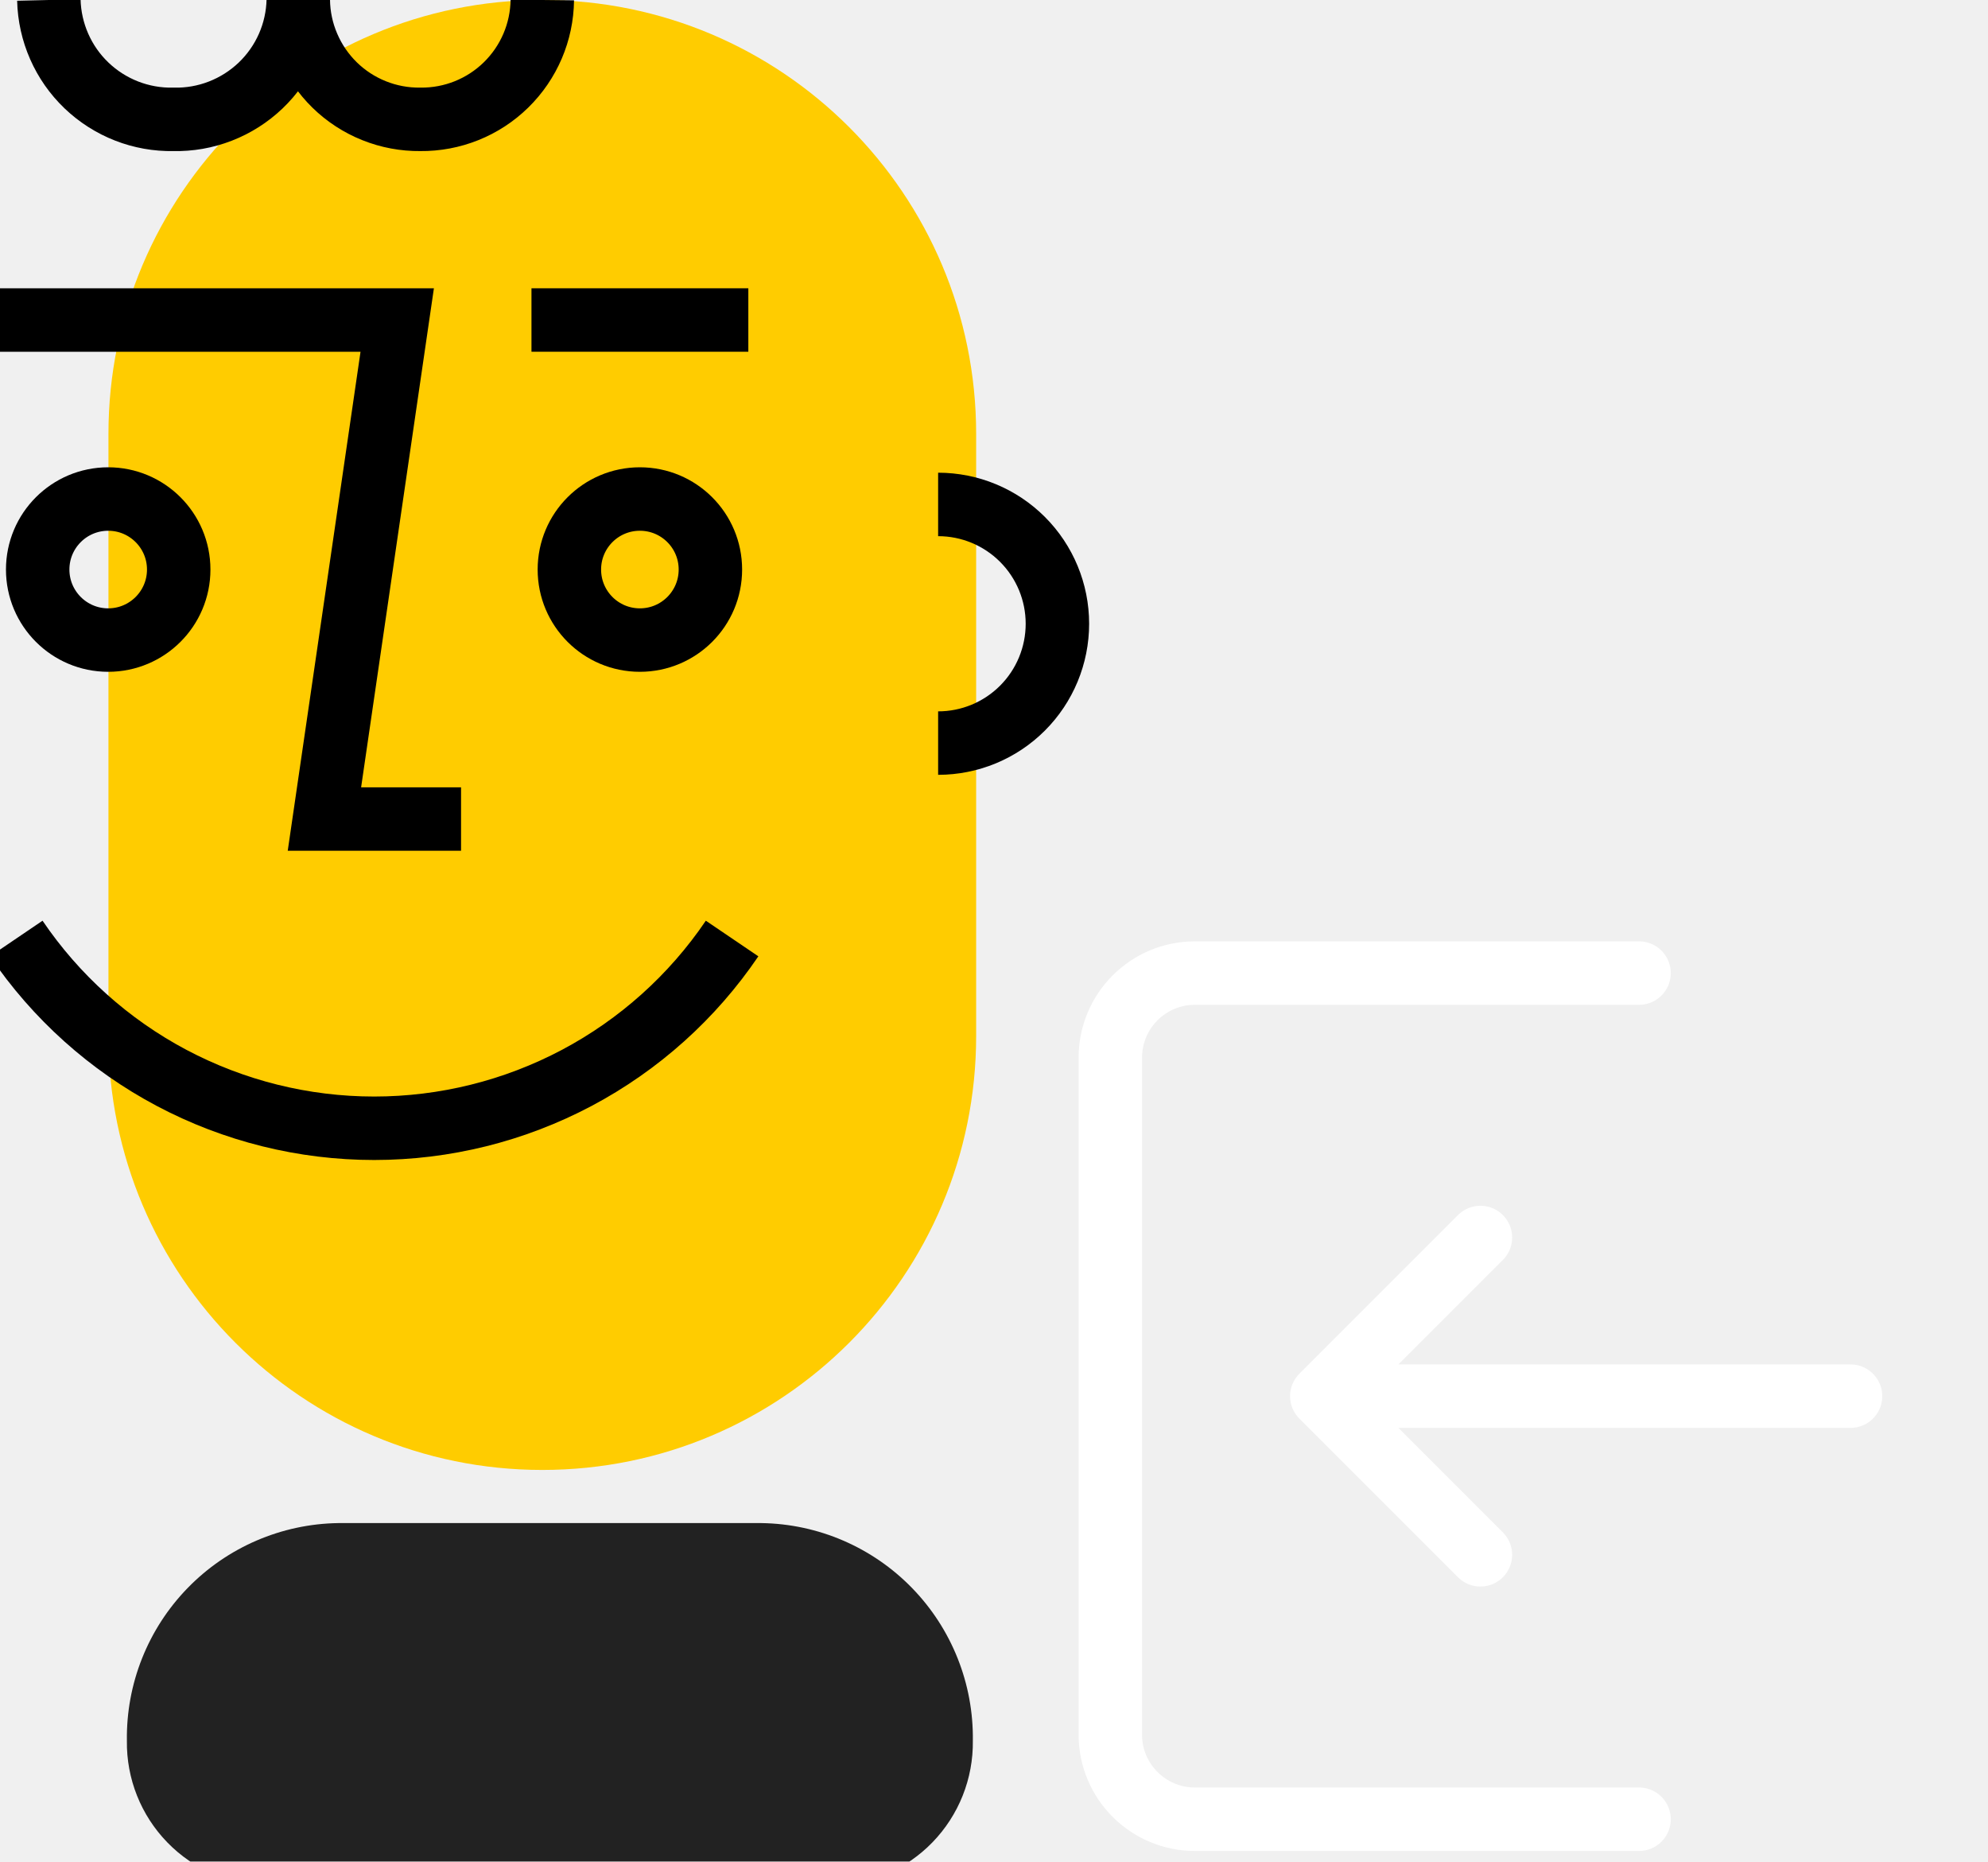
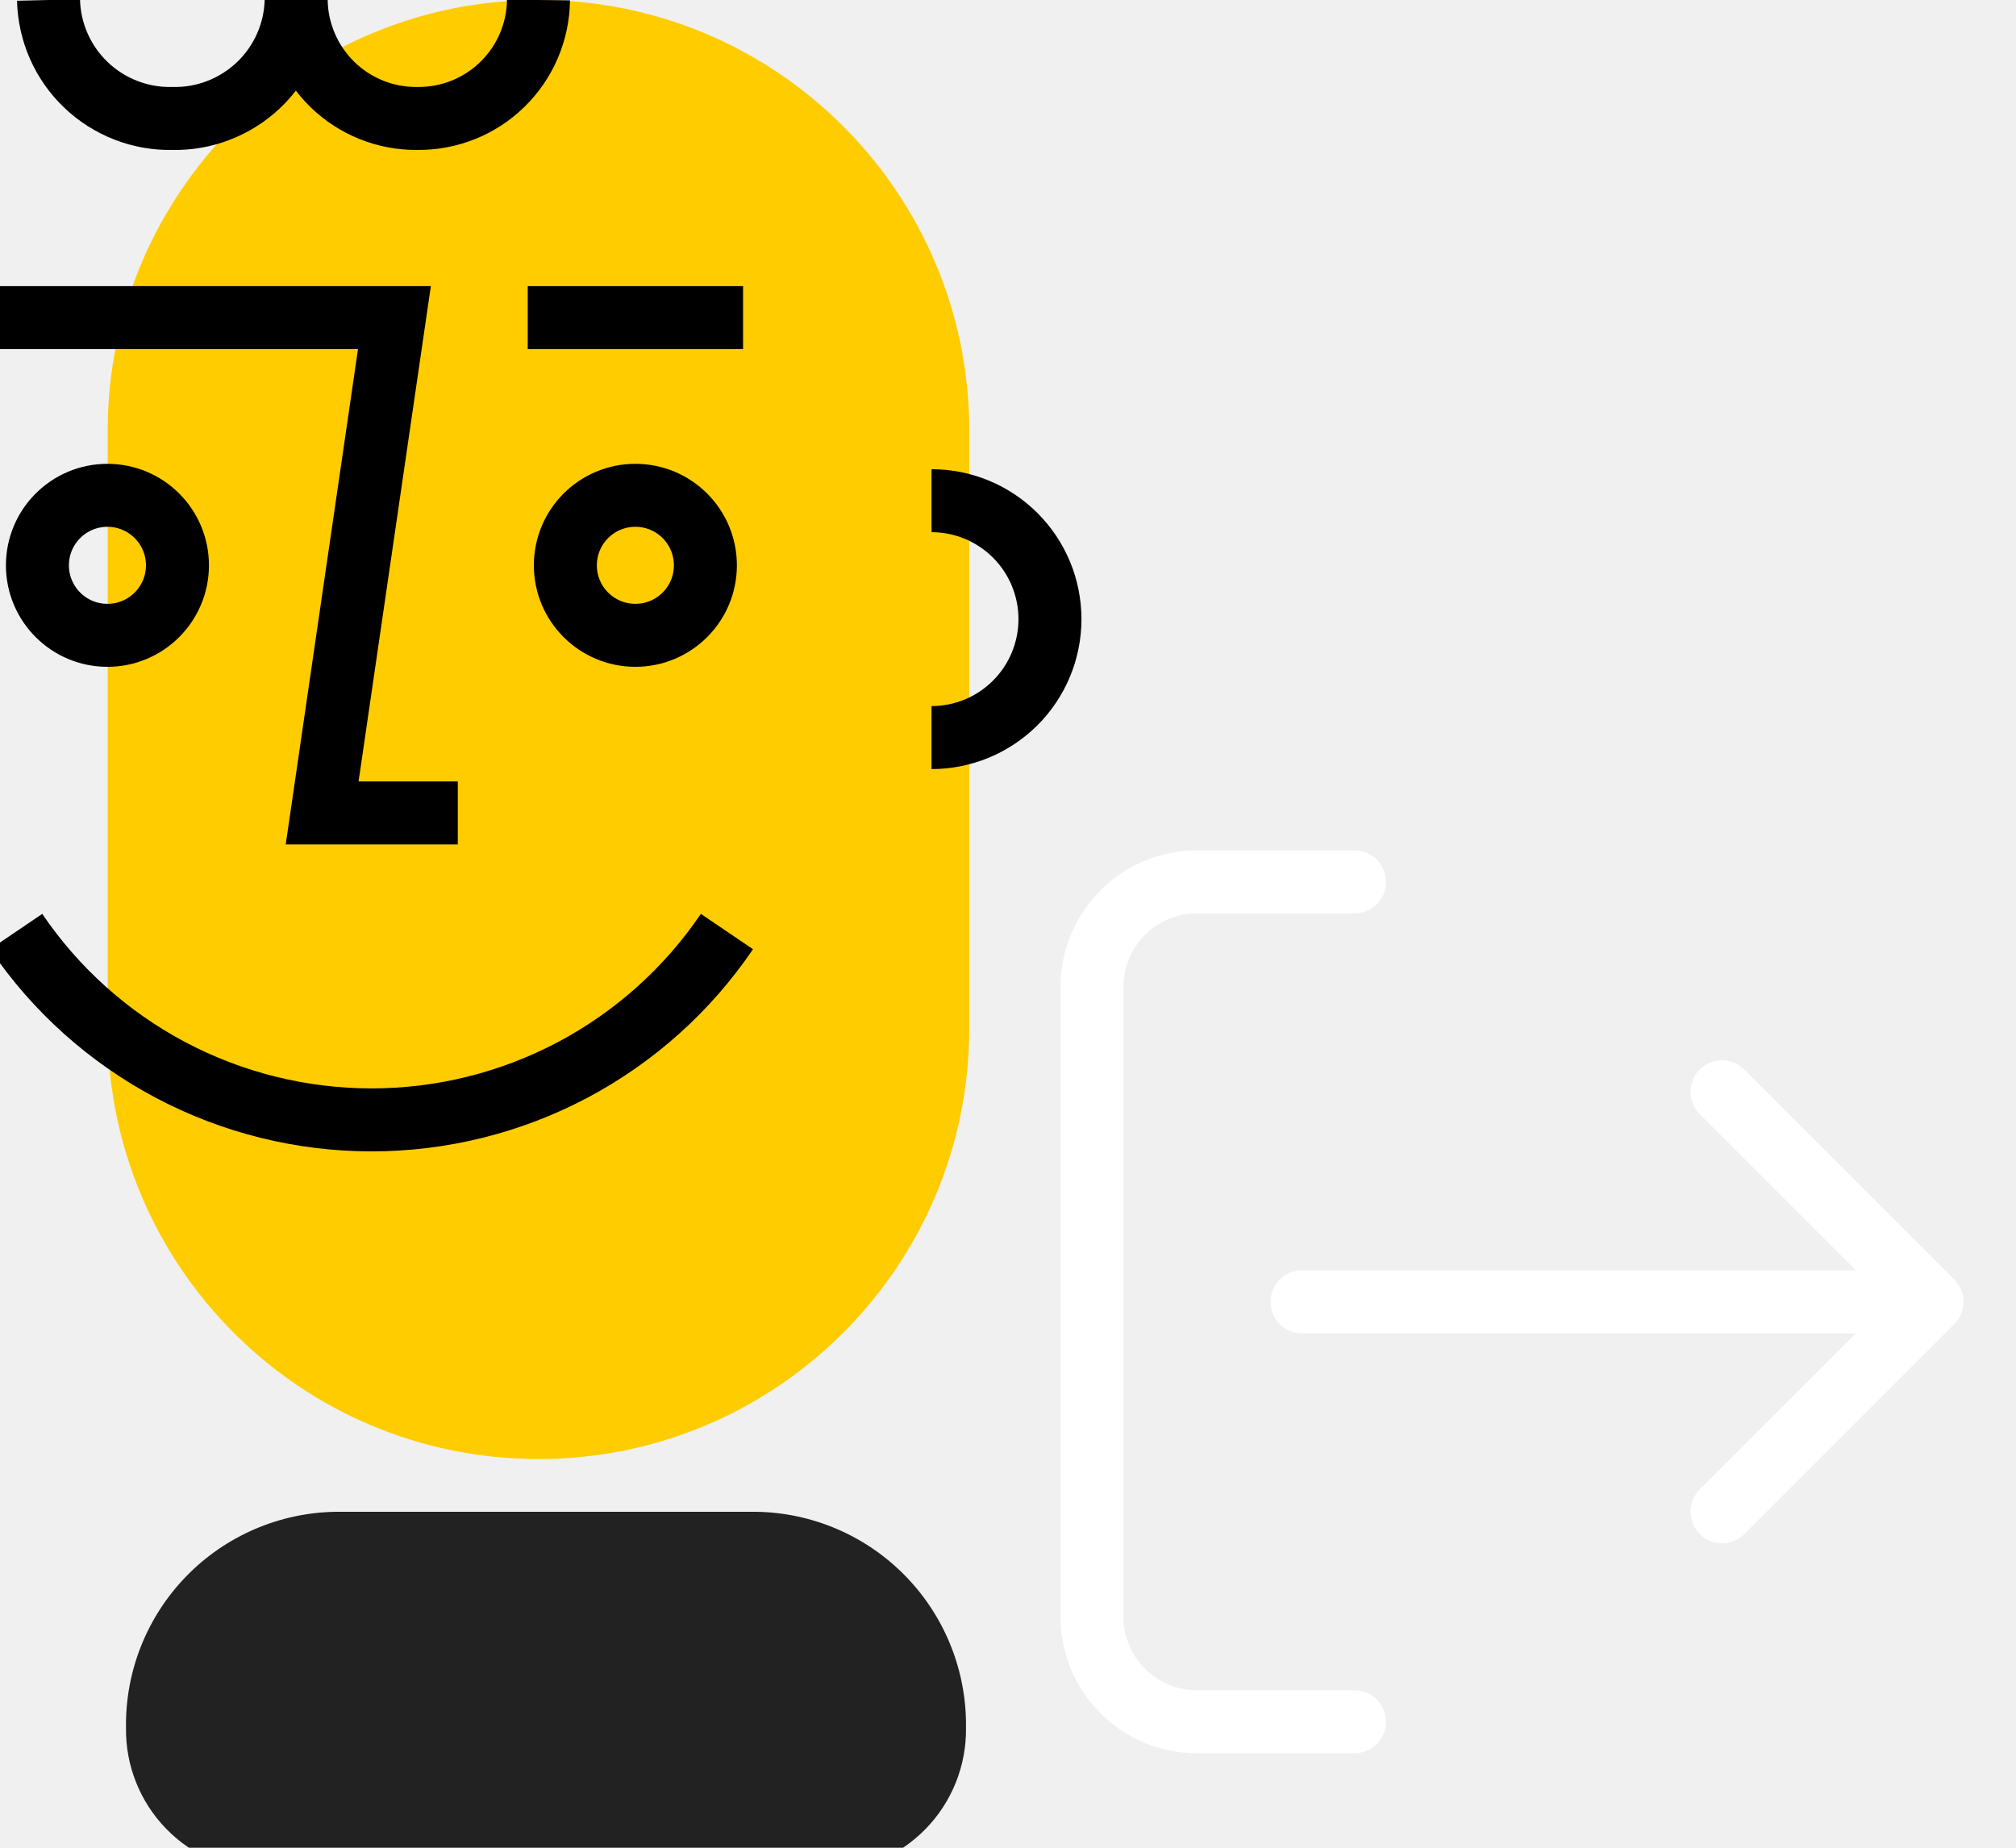
- <svg xmlns="http://www.w3.org/2000/svg" width="47" height="44" viewBox="0 0 47 44" fill="none">
-   <g clip-path="url(#clip0_1107_720)">
-     <path d="M38.75 23H28.25C27.145 23 26.25 23.895 26.25 25V41C26.25 42.105 27.145 43 28.25 43H38.75" stroke="white" stroke-width="1.5" stroke-linecap="round" stroke-linejoin="round" />
-     <path d="M35 36.75L31.25 33M31.25 33L35 29.25M31.25 33H43.75" stroke="white" stroke-width="1.5" stroke-linecap="round" stroke-linejoin="round" />
+ <svg xmlns="http://www.w3.org/2000/svg" width="48" height="44" viewBox="0 0 48 44" fill="none">
+   <g clip-path="url(#clip0_1114_728)">
+     <path d="M32.25 21H28.5C27.119 21 26 22.119 26 23.5V38.5C26 39.881 27.119 41 28.5 41H32.25M41 26L46 31M46 31L41 36M46 31L31 31" stroke="white" stroke-width="1.5" stroke-linecap="round" stroke-linejoin="round" />
    <path d="M12.822 0H12.82C7.156 0 2.564 4.592 2.564 10.256V24.488C2.564 30.152 7.156 34.744 12.82 34.744H12.822C18.486 34.744 23.078 30.152 23.078 24.488V10.256C23.078 4.592 18.486 0 12.822 0Z" fill="#FFCC00" />
    <path d="M0 7.564H9.391L7.67 19.359H10.9" stroke="black" stroke-width="1.5" />
    <path d="M2.558 15.129C3.478 15.129 4.225 14.383 4.225 13.462C4.225 12.541 3.478 11.795 2.558 11.795C1.637 11.795 0.891 12.541 0.891 13.462C0.891 14.383 1.637 15.129 2.558 15.129Z" stroke="black" stroke-width="1.5" />
    <path d="M15.128 15.129C16.049 15.129 16.795 14.383 16.795 13.462C16.795 12.541 16.049 11.795 15.128 11.795C14.207 11.795 13.461 12.541 13.461 13.462C13.461 14.383 14.207 15.129 15.128 15.129Z" stroke="black" stroke-width="1.5" />
    <path d="M22.179 17.564C22.927 17.564 23.644 17.267 24.173 16.738C24.702 16.209 24.999 15.492 24.999 14.743C24.999 13.995 24.702 13.278 24.173 12.749C23.644 12.22 22.927 11.923 22.179 11.923" stroke="black" stroke-width="1.5" />
    <path d="M1.155 0C1.173 0.764 1.492 1.491 2.044 2.019C2.597 2.548 3.336 2.837 4.1 2.821C4.479 2.83 4.856 2.764 5.21 2.626C5.563 2.489 5.886 2.284 6.161 2.022C6.435 1.76 6.655 1.447 6.808 1.1C6.961 0.753 7.044 0.379 7.052 0C7.056 0.375 7.134 0.745 7.282 1.089C7.429 1.434 7.643 1.746 7.91 2.008C8.178 2.27 8.495 2.477 8.843 2.616C9.191 2.756 9.563 2.825 9.937 2.821C10.694 2.829 11.423 2.537 11.963 2.008C12.504 1.479 12.813 0.757 12.821 0" stroke="black" stroke-width="1.5" />
    <path d="M12.565 7.564H17.692" stroke="black" stroke-width="1.5" />
    <path d="M17.308 22.183C16.371 23.565 15.11 24.696 13.635 25.478C12.16 26.259 10.516 26.668 8.846 26.668C7.177 26.668 5.533 26.259 4.058 25.478C2.583 24.696 1.322 23.565 0.385 22.183" stroke="black" stroke-width="1.5" />
    <path d="M18.975 10.641H11.283V10.769H18.975V10.641Z" fill="#FFCC00" />
    <path d="M8 36H18C19.345 36.019 20.627 36.572 21.564 37.536C22.502 38.501 23.018 39.798 23 41.143C23.012 42.04 22.668 42.905 22.043 43.548C21.418 44.191 20.563 44.559 19.666 44.572H6.333C5.436 44.559 4.581 44.191 3.956 43.548C3.331 42.905 2.987 42.04 3 41.143C2.981 39.798 3.497 38.501 4.435 37.536C5.372 36.572 6.655 36.019 8 36Z" fill="#222222" />
  </g>
  <defs>
-     <clipPath id="clip0_1107_720">
-       <rect width="47" height="44" fill="white" />
+     <clipPath id="clip0_1114_728">
+       <rect width="48" height="44" fill="white" />
    </clipPath>
  </defs>
</svg>
